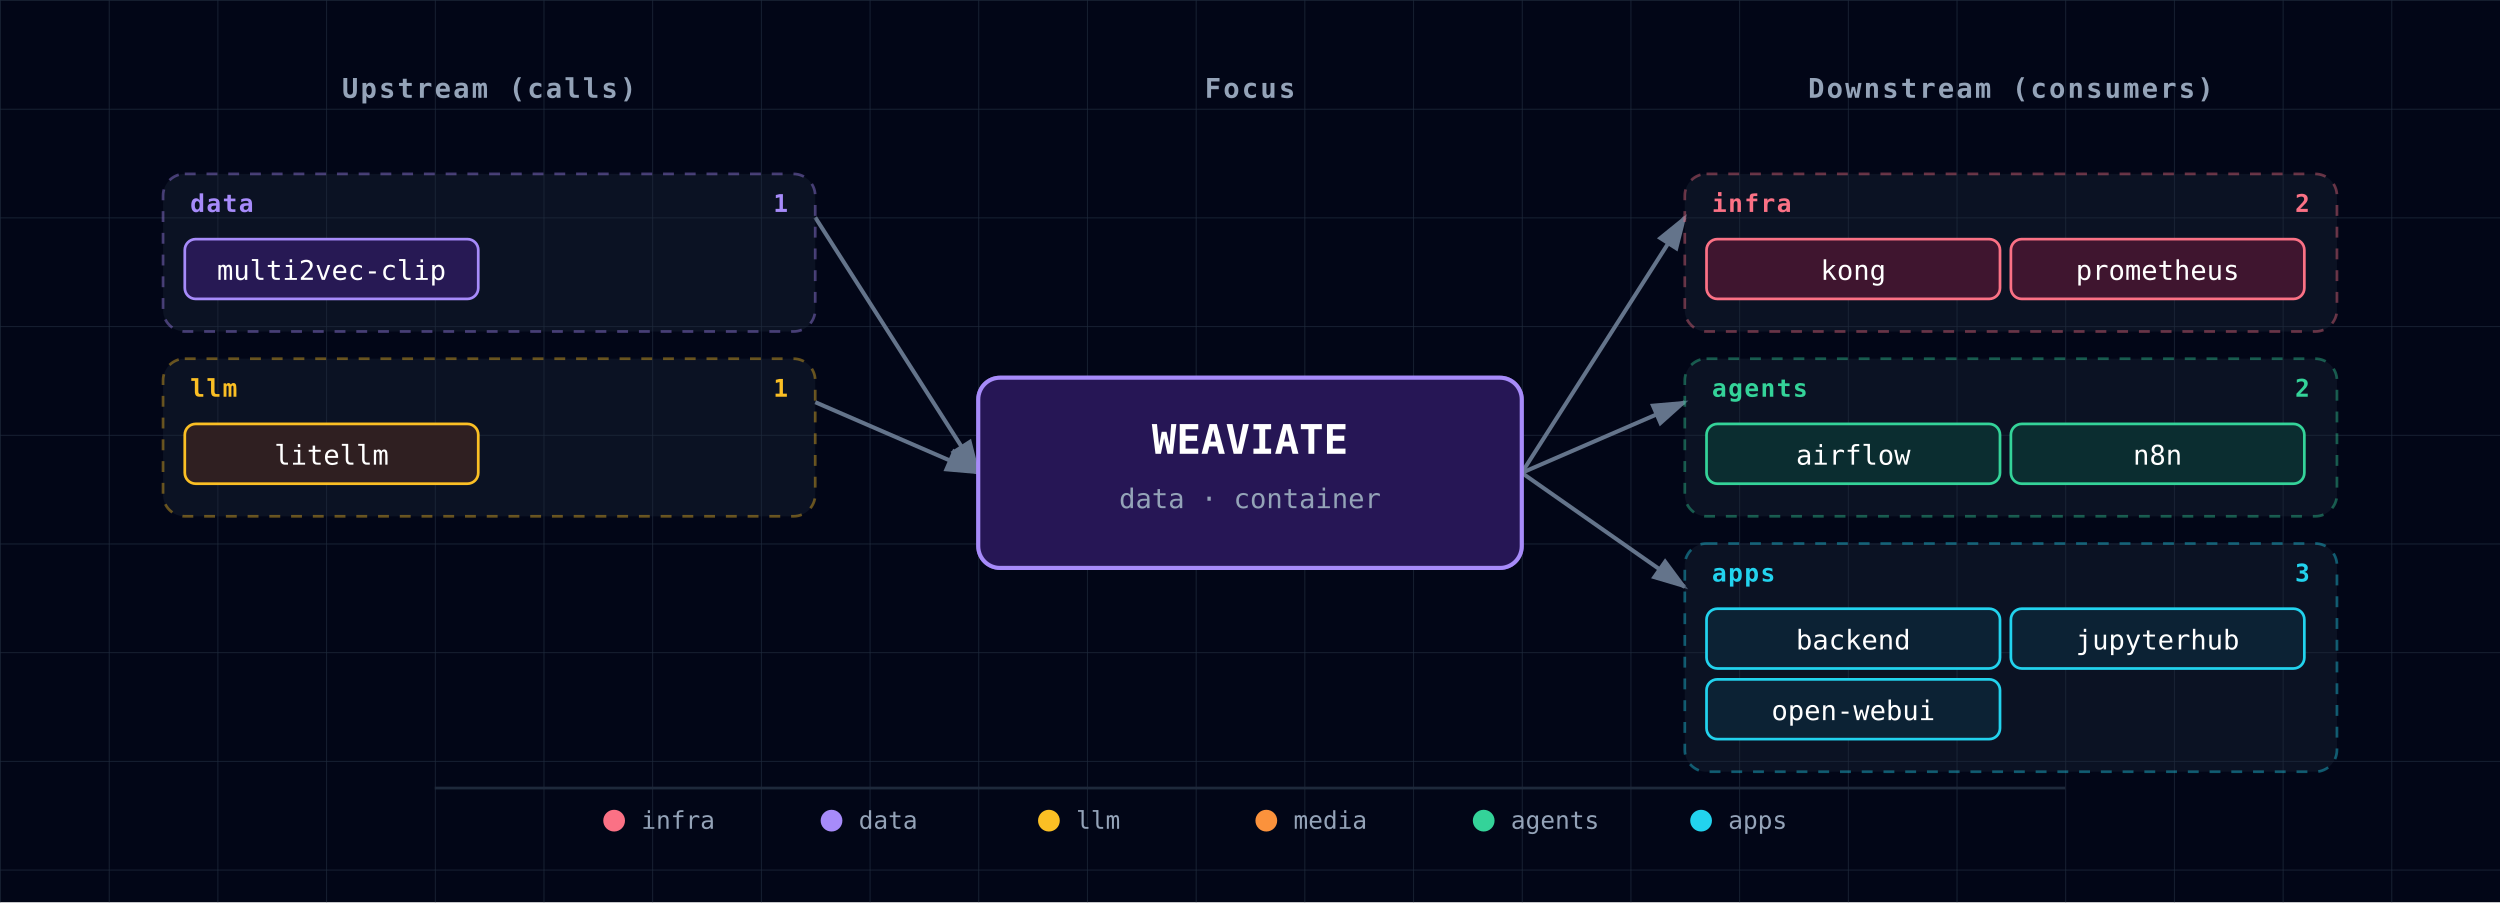
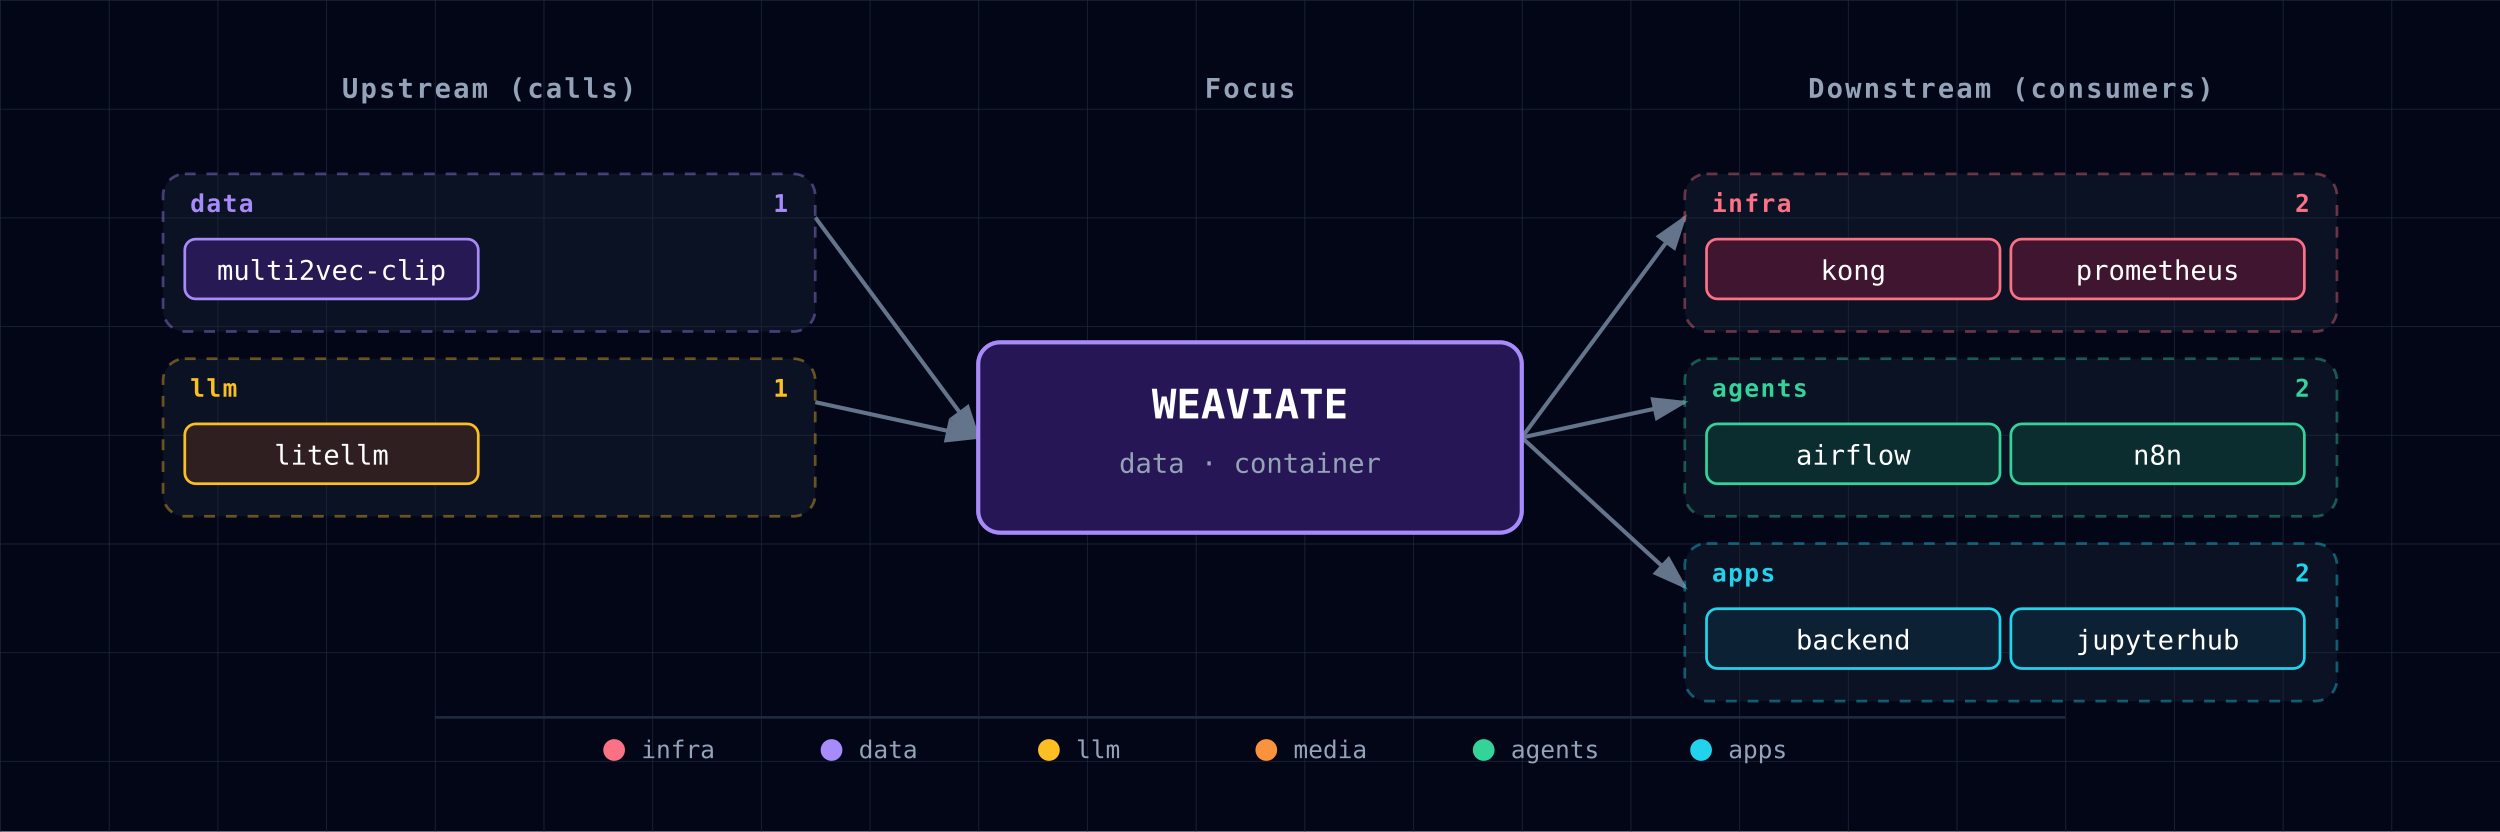
- <svg xmlns="http://www.w3.org/2000/svg" viewBox="0 0 920 332" font-family="'JetBrains Mono', 'Fira Code', Menlo, Consolas, monospace">
+ <svg xmlns="http://www.w3.org/2000/svg" viewBox="0 0 920 306" font-family="'JetBrains Mono', 'Fira Code', Menlo, Consolas, monospace">
  <defs>
    <pattern id="grid" width="40" height="40" patternUnits="userSpaceOnUse">
      <path d="M 40 0 L 0 0 0 40" fill="none" stroke="#1e293b" stroke-width="0.5" />
    </pattern>
    <marker id="arrowhead" markerWidth="9" markerHeight="6" refX="8" refY="3" orient="auto">
      <polygon points="0 0, 9 3, 0 6" fill="#64748b" />
    </marker>
    <filter id="focus-glow" x="-50%" y="-50%" width="200%" height="200%">
      <feGaussianBlur in="SourceAlpha" stdDeviation="6" />
      <feFlood flood-color="#a78bfa" flood-opacity="0.6" />
      <feComposite in2="SourceAlpha" operator="in" />
      <feMerge>
        <feMergeNode />
        <feMergeNode in="SourceGraphic" />
      </feMerge>
    </filter>
  </defs>
-   <rect width="920" height="332" fill="#020617" />
-   <rect width="920" height="332" fill="url(#grid)" />
+   <rect width="920" height="306" fill="#020617" />
+   <rect width="920" height="306" fill="url(#grid)" />
  <text x="180" y="36" fill="#94a3b8" font-size="10" font-weight="600" text-anchor="middle" letter-spacing="0.08em">Upstream (calls)</text>
  <text x="460" y="36" fill="#94a3b8" font-size="10" font-weight="600" text-anchor="middle" letter-spacing="0.08em">Focus</text>
  <text x="740" y="36" fill="#94a3b8" font-size="10" font-weight="600" text-anchor="middle" letter-spacing="0.08em">Downstream (consumers)</text>
-   <line x1="300" y1="80" x2="360" y2="174" stroke="#64748b" stroke-width="1.5" marker-end="url(#arrowhead)" />
-   <line x1="300" y1="148" x2="360" y2="174" stroke="#64748b" stroke-width="1.5" marker-end="url(#arrowhead)" />
-   <line x1="560" y1="174" x2="620" y2="80" stroke="#64748b" stroke-width="1.5" marker-end="url(#arrowhead)" />
-   <line x1="560" y1="174" x2="620" y2="148" stroke="#64748b" stroke-width="1.5" marker-end="url(#arrowhead)" />
-   <line x1="560" y1="174" x2="620" y2="216" stroke="#64748b" stroke-width="1.5" marker-end="url(#arrowhead)" />
+   <line x1="300" y1="80" x2="360" y2="161" stroke="#64748b" stroke-width="1.5" marker-end="url(#arrowhead)" />
+   <line x1="300" y1="148" x2="360" y2="161" stroke="#64748b" stroke-width="1.5" marker-end="url(#arrowhead)" />
+   <line x1="560" y1="161" x2="620" y2="80" stroke="#64748b" stroke-width="1.5" marker-end="url(#arrowhead)" />
+   <line x1="560" y1="161" x2="620" y2="148" stroke="#64748b" stroke-width="1.5" marker-end="url(#arrowhead)" />
+   <line x1="560" y1="161" x2="620" y2="216" stroke="#64748b" stroke-width="1.5" marker-end="url(#arrowhead)" />
  <g>
    <g class="cluster">
      <rect x="60" y="64" width="240" height="58" rx="8" fill="rgba(30,41,59,0.35)" stroke="#a78bfa" stroke-width="1" stroke-dasharray="4,4" stroke-opacity="0.4" />
      <text x="70" y="78" fill="#a78bfa" font-size="9" font-weight="700" text-anchor="start" style="letter-spacing:0.06em;text-transform:uppercase;">data</text>
      <text x="290" y="78" fill="#a78bfa" font-size="9" font-weight="600" text-anchor="end">1</text>
    </g>
    <g>
      <rect x="68" y="88" width="108" height="22" rx="4" fill="#0f172a" />
      <rect x="68" y="88" width="108" height="22" rx="4" fill="rgba(76, 29, 149, 0.4)" stroke="#a78bfa" stroke-width="1" />
      <text x="122" y="103" fill="white" font-size="10" text-anchor="middle">multi2vec-clip</text>
    </g>
    <g class="cluster">
      <rect x="60" y="132" width="240" height="58" rx="8" fill="rgba(30,41,59,0.35)" stroke="#fbbf24" stroke-width="1" stroke-dasharray="4,4" stroke-opacity="0.4" />
      <text x="70" y="146" fill="#fbbf24" font-size="9" font-weight="700" text-anchor="start" style="letter-spacing:0.06em;text-transform:uppercase;">llm</text>
      <text x="290" y="146" fill="#fbbf24" font-size="9" font-weight="600" text-anchor="end">1</text>
    </g>
    <g>
      <rect x="68" y="156" width="108" height="22" rx="4" fill="#0f172a" />
      <rect x="68" y="156" width="108" height="22" rx="4" fill="rgba(120, 53, 15, 0.3)" stroke="#fbbf24" stroke-width="1" />
      <text x="122" y="171" fill="white" font-size="10" text-anchor="middle">litellm</text>
    </g>
  </g>
  <g>
    <g class="cluster">
      <rect x="620" y="64" width="240" height="58" rx="8" fill="rgba(30,41,59,0.35)" stroke="#fb7185" stroke-width="1" stroke-dasharray="4,4" stroke-opacity="0.4" />
      <text x="630" y="78" fill="#fb7185" font-size="9" font-weight="700" text-anchor="start" style="letter-spacing:0.06em;text-transform:uppercase;">infra</text>
      <text x="850" y="78" fill="#fb7185" font-size="9" font-weight="600" text-anchor="end">2</text>
    </g>
    <g>
      <rect x="628" y="88" width="108" height="22" rx="4" fill="#0f172a" />
      <rect x="628" y="88" width="108" height="22" rx="4" fill="rgba(136, 19, 55, 0.4)" stroke="#fb7185" stroke-width="1" />
      <text x="682" y="103" fill="white" font-size="10" text-anchor="middle">kong</text>
    </g>
    <g>
      <rect x="740" y="88" width="108" height="22" rx="4" fill="#0f172a" />
      <rect x="740" y="88" width="108" height="22" rx="4" fill="rgba(136, 19, 55, 0.4)" stroke="#fb7185" stroke-width="1" />
      <text x="794" y="103" fill="white" font-size="10" text-anchor="middle">prometheus</text>
    </g>
    <g class="cluster">
      <rect x="620" y="132" width="240" height="58" rx="8" fill="rgba(30,41,59,0.35)" stroke="#34d399" stroke-width="1" stroke-dasharray="4,4" stroke-opacity="0.4" />
      <text x="630" y="146" fill="#34d399" font-size="9" font-weight="700" text-anchor="start" style="letter-spacing:0.06em;text-transform:uppercase;">agents</text>
      <text x="850" y="146" fill="#34d399" font-size="9" font-weight="600" text-anchor="end">2</text>
    </g>
    <g>
      <rect x="628" y="156" width="108" height="22" rx="4" fill="#0f172a" />
      <rect x="628" y="156" width="108" height="22" rx="4" fill="rgba(6, 78, 59, 0.4)" stroke="#34d399" stroke-width="1" />
      <text x="682" y="171" fill="white" font-size="10" text-anchor="middle">airflow</text>
    </g>
    <g>
      <rect x="740" y="156" width="108" height="22" rx="4" fill="#0f172a" />
      <rect x="740" y="156" width="108" height="22" rx="4" fill="rgba(6, 78, 59, 0.4)" stroke="#34d399" stroke-width="1" />
      <text x="794" y="171" fill="white" font-size="10" text-anchor="middle">n8n</text>
    </g>
    <g class="cluster">
-       <rect x="620" y="200" width="240" height="84" rx="8" fill="rgba(30,41,59,0.35)" stroke="#22d3ee" stroke-width="1" stroke-dasharray="4,4" stroke-opacity="0.4" />
+       <rect x="620" y="200" width="240" height="58" rx="8" fill="rgba(30,41,59,0.35)" stroke="#22d3ee" stroke-width="1" stroke-dasharray="4,4" stroke-opacity="0.4" />
      <text x="630" y="214" fill="#22d3ee" font-size="9" font-weight="700" text-anchor="start" style="letter-spacing:0.06em;text-transform:uppercase;">apps</text>
-       <text x="850" y="214" fill="#22d3ee" font-size="9" font-weight="600" text-anchor="end">3</text>
+       <text x="850" y="214" fill="#22d3ee" font-size="9" font-weight="600" text-anchor="end">2</text>
    </g>
    <g>
      <rect x="628" y="224" width="108" height="22" rx="4" fill="#0f172a" />
      <rect x="628" y="224" width="108" height="22" rx="4" fill="rgba(8, 51, 68, 0.4)" stroke="#22d3ee" stroke-width="1" />
      <text x="682" y="239" fill="white" font-size="10" text-anchor="middle">backend</text>
    </g>
    <g>
      <rect x="740" y="224" width="108" height="22" rx="4" fill="#0f172a" />
      <rect x="740" y="224" width="108" height="22" rx="4" fill="rgba(8, 51, 68, 0.4)" stroke="#22d3ee" stroke-width="1" />
      <text x="794" y="239" fill="white" font-size="10" text-anchor="middle">jupyterhub</text>
    </g>
-     <g>
-       <rect x="628" y="250" width="108" height="22" rx="4" fill="#0f172a" />
-       <rect x="628" y="250" width="108" height="22" rx="4" fill="rgba(8, 51, 68, 0.4)" stroke="#22d3ee" stroke-width="1" />
-       <text x="682" y="265" fill="white" font-size="10" text-anchor="middle">open-webui</text>
-     </g>
  </g>
  <g class="focus" filter="url(#focus-glow)">
-     <rect x="360" y="139" width="200" height="70" rx="8" fill="#0f172a" />
-     <rect x="360" y="139" width="200" height="70" rx="8" fill="rgba(76, 29, 149, 0.4)" stroke="#a78bfa" stroke-width="1.5" />
-     <text x="460" y="167" fill="white" font-size="15" font-weight="700" text-anchor="middle">WEAVIATE</text>
-     <text x="460" y="187" fill="#94a3b8" font-size="10" text-anchor="middle">data · container</text>
+     <rect x="360" y="126" width="200" height="70" rx="8" fill="#0f172a" />
+     <rect x="360" y="126" width="200" height="70" rx="8" fill="rgba(76, 29, 149, 0.4)" stroke="#a78bfa" stroke-width="1.5" />
+     <text x="460" y="154" fill="white" font-size="15" font-weight="700" text-anchor="middle">WEAVIATE</text>
+     <text x="460" y="174" fill="#94a3b8" font-size="10" text-anchor="middle">data · container</text>
  </g>
  <g class="legend">
-     <line x1="160" y1="290" x2="760" y2="290" stroke="#1e293b" stroke-width="1" />
-     <circle cx="226" cy="302" r="4" fill="#fb7185" />
-     <text x="236" y="305" fill="#94a3b8" font-size="9" font-weight="400" text-anchor="start">infra</text>
-     <circle cx="306" cy="302" r="4" fill="#a78bfa" />
-     <text x="316" y="305" fill="#94a3b8" font-size="9" font-weight="400" text-anchor="start">data</text>
-     <circle cx="386" cy="302" r="4" fill="#fbbf24" />
-     <text x="396" y="305" fill="#94a3b8" font-size="9" font-weight="400" text-anchor="start">llm</text>
-     <circle cx="466" cy="302" r="4" fill="#fb923c" />
-     <text x="476" y="305" fill="#94a3b8" font-size="9" font-weight="400" text-anchor="start">media</text>
-     <circle cx="546" cy="302" r="4" fill="#34d399" />
-     <text x="556" y="305" fill="#94a3b8" font-size="9" font-weight="400" text-anchor="start">agents</text>
-     <circle cx="626" cy="302" r="4" fill="#22d3ee" />
-     <text x="636" y="305" fill="#94a3b8" font-size="9" font-weight="400" text-anchor="start">apps</text>
+     <line x1="160" y1="264" x2="760" y2="264" stroke="#1e293b" stroke-width="1" />
+     <circle cx="226" cy="276" r="4" fill="#fb7185" />
+     <text x="236" y="279" fill="#94a3b8" font-size="9" font-weight="400" text-anchor="start">infra</text>
+     <circle cx="306" cy="276" r="4" fill="#a78bfa" />
+     <text x="316" y="279" fill="#94a3b8" font-size="9" font-weight="400" text-anchor="start">data</text>
+     <circle cx="386" cy="276" r="4" fill="#fbbf24" />
+     <text x="396" y="279" fill="#94a3b8" font-size="9" font-weight="400" text-anchor="start">llm</text>
+     <circle cx="466" cy="276" r="4" fill="#fb923c" />
+     <text x="476" y="279" fill="#94a3b8" font-size="9" font-weight="400" text-anchor="start">media</text>
+     <circle cx="546" cy="276" r="4" fill="#34d399" />
+     <text x="556" y="279" fill="#94a3b8" font-size="9" font-weight="400" text-anchor="start">agents</text>
+     <circle cx="626" cy="276" r="4" fill="#22d3ee" />
+     <text x="636" y="279" fill="#94a3b8" font-size="9" font-weight="400" text-anchor="start">apps</text>
  </g>
</svg>
